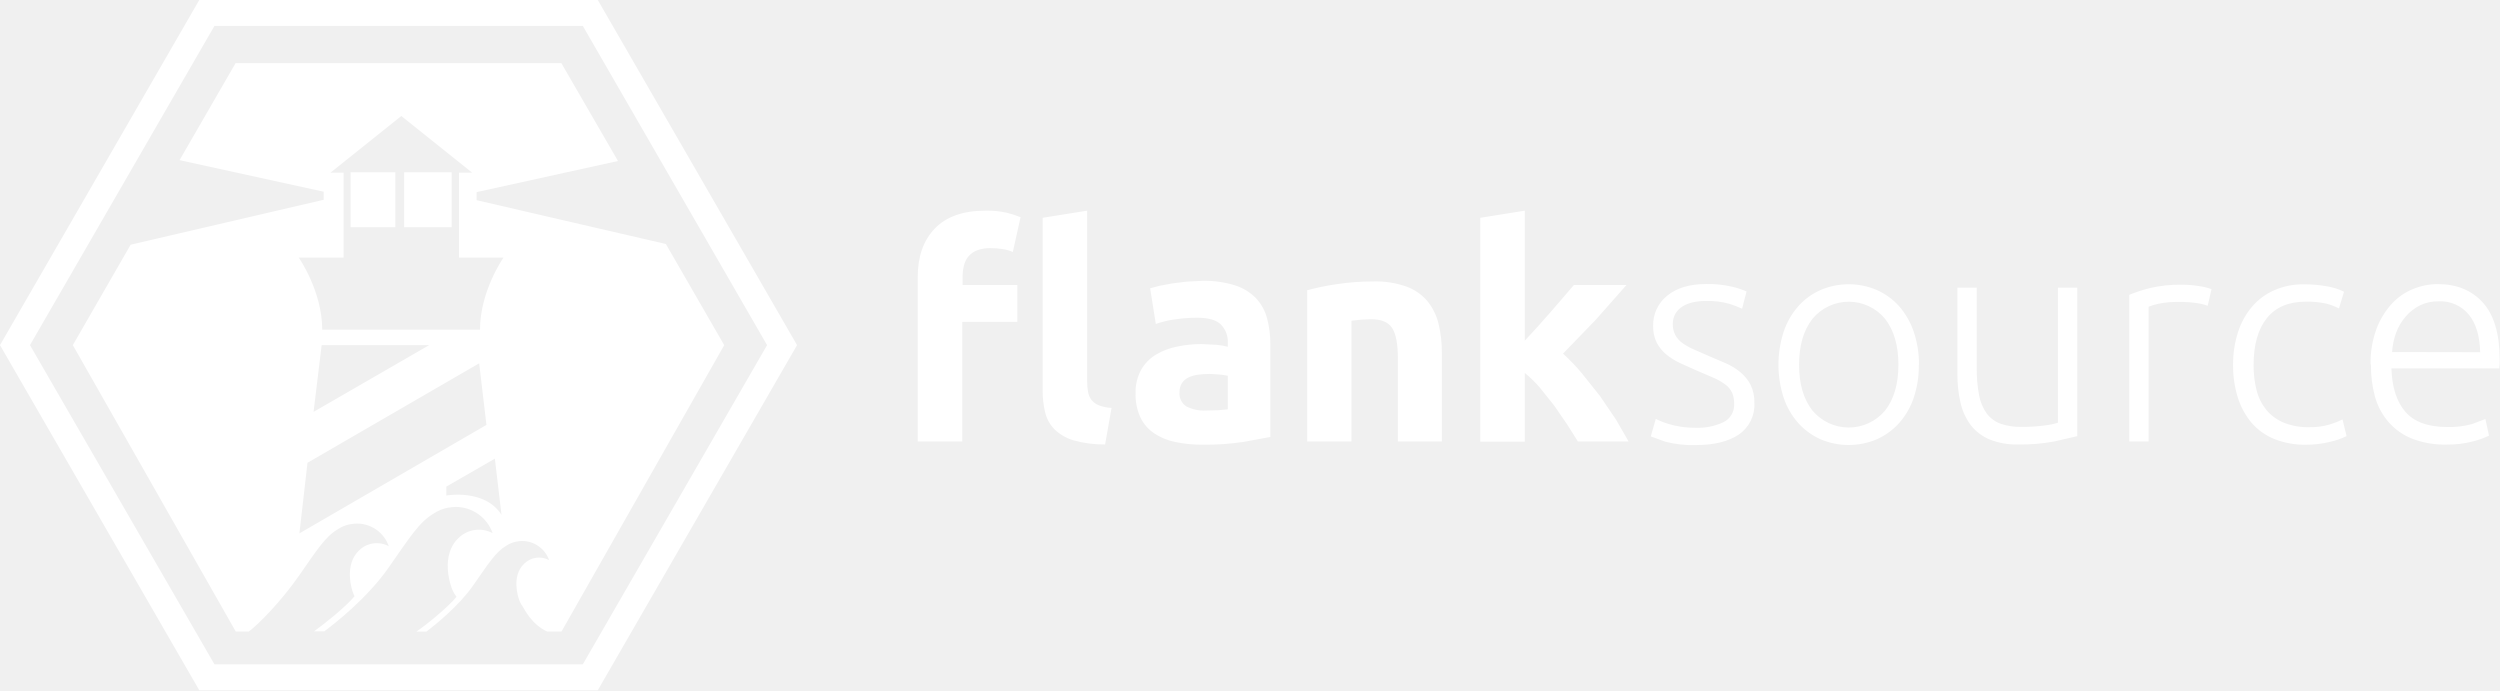
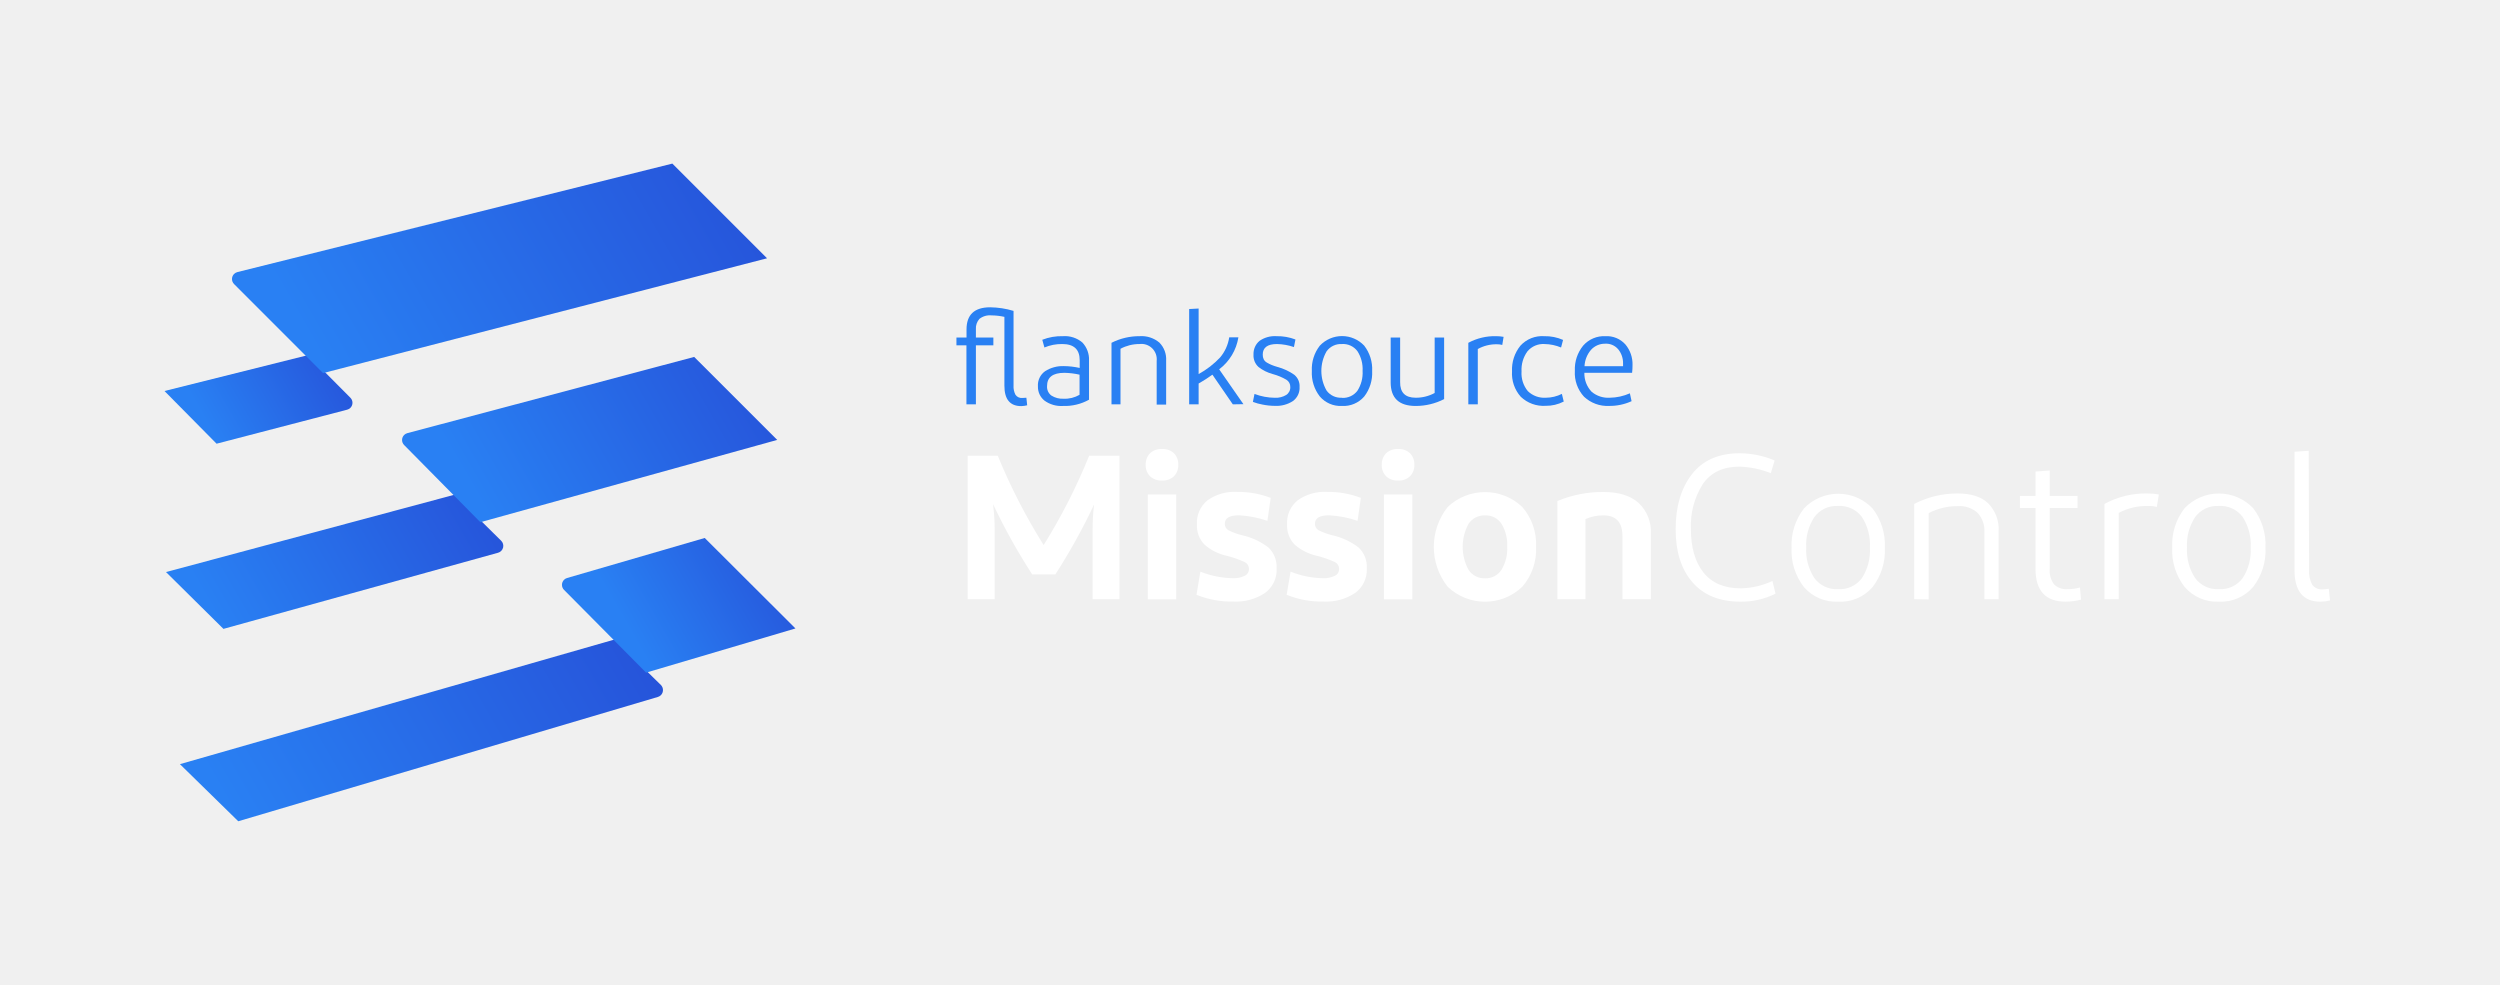
- <svg xmlns="http://www.w3.org/2000/svg" id="Слой_1" data-name="Слой 1" viewBox="0 0 617.9 170.6">
+ <svg xmlns="http://www.w3.org/2000/svg" xmlns:xlink="http://www.w3.org/1999/xlink" viewBox="0 0 528 208">
  <defs>
-     <style>.cls-1{fill:#fff;}.cls-2{fill:none;}</style>
+     <style>.cls-1{fill:none;}.cls-2{fill:url(#Безымянный_градиент_6);}.cls-3{fill:url(#Безымянный_градиент_6-2);}.cls-4{fill:url(#Безымянный_градиент_6-3);}.cls-5{fill:url(#Безымянный_градиент_6-4);}.cls-6{fill:url(#Безымянный_градиент_6-5);}.cls-7{fill:url(#Безымянный_градиент_6-6);}.cls-8{isolation:isolate;}.cls-9{fill:#2980f3;}.cls-10{fill:#fff;}</style>
+     <linearGradient id="Безымянный_градиент_6" x1="261.39" y1="371.66" x2="357.75" y2="371.66" gradientTransform="translate(-361.28 -17.35) rotate(-29.89)" gradientUnits="userSpaceOnUse">
+       <stop offset="0" stop-color="#2980f3" />
+       <stop offset="1" stop-color="#2652d9" />
+     </linearGradient>
+     <linearGradient id="Безымянный_градиент_6-2" x1="279.17" y1="331.87" x2="343.8" y2="331.87" xlink:href="#Безымянный_градиент_6" />
+     <linearGradient id="Безымянный_градиент_6-3" x1="297.91" y1="294.3" x2="331.26" y2="294.3" xlink:href="#Безымянный_градиент_6" />
+     <linearGradient id="Безымянный_градиент_6-4" x1="8282.71" y1="2855.13" x2="8182.43" y2="2855.13" gradientTransform="translate(8677.52 -1565.75) rotate(150.11)" xlink:href="#Безымянный_градиент_6" />
+     <linearGradient id="Безымянный_градиент_6-5" x1="8268.58" y1="2814.4" x2="8199.74" y2="2814.4" gradientTransform="translate(8677.52 -1565.75) rotate(150.11)" xlink:href="#Безымянный_градиент_6" />
+     <linearGradient id="Безымянный_градиент_6-6" x1="8254.65" y1="2774.65" x2="8216.41" y2="2774.65" gradientTransform="translate(8677.52 -1565.75) rotate(150.11)" xlink:href="#Безымянный_градиент_6" />
  </defs>
-   <path class="cls-1" d="M144.05,6.41,189.59,85.3l-45.54,78.89H53L7.41,85.3,53,6.41ZM147.75,0H49.25L0,85.3l49.25,85.3h98.5L197,85.3ZM99.89,42.58h11.74V56.16H99.89Zm-13.24,0H97.71V56.16H86.65Zm-42.27-3L80,47.38v2L32.29,60.48,18,85.3l40.27,70.79H61.5c2.45-1.85,7.86-7.32,12.28-13.63s6.54-9.77,9.68-11.63a8.23,8.23,0,0,1,3.18-1.28l.1,0v0A8.28,8.28,0,0,1,96.09,135a6.24,6.24,0,0,0-7.3,1c-3.94,3.68-1.66,10.13-1.66,10.13a9.88,9.88,0,0,0,.49,1.25c-2.15,2.61-7.66,7-10,8.66h2.53C82.91,154,90.81,147.77,96,140.36s7.55-11.28,11.18-13.43a9.55,9.55,0,0,1,3.67-1.47l.11,0v0a10,10,0,0,1,1.66-.17,9.7,9.7,0,0,1,9.14,6.48,7.19,7.19,0,0,0-8.42,1.2c-4.55,4.25-1.92,11.7-1.92,11.7a7.92,7.92,0,0,0,1.41,2.83c-2.06,2.56-7.53,7-9.9,8.6h2.48c2.18-1.67,8-6.33,11.55-11.42,3.73-5.32,5.5-8.21,8.14-9.78a7.11,7.11,0,0,1,2.67-1.07l.08,0h0a6.78,6.78,0,0,1,1.2-.12,7.08,7.08,0,0,1,6.66,4.72,5.23,5.23,0,0,0-6.13.87c-3.31,3.09-1.4,8.52-1.4,8.52a5.64,5.64,0,0,0,1,2.06l0,0c.43.71,2.26,4.48,6.05,6.21h3.55L179,85.31l-14.42-25L117.8,49.48v-2l34.94-7.69-14-24.19H58.23M84.92,63.67v-21H81.68l17.5-14,17.5,14h-3.24v21h11s-5.8,8.25-5.8,17.81h-39c0-9.56-5.8-17.81-5.8-17.81ZM106.08,85.3,77.5,101.8l2-16.5ZM74,131.83,76,114.38,118.43,89.8l1.8,15.22Zm36.31-9.36v-2.2l12-6.91,1.64,13.88c-4.12-6.49-13.61-4.77-13.61-4.77m133.38-70.4a21.37,21.37,0,0,1,5.11.51,24.12,24.12,0,0,1,3.41,1.1l-1.91,8.6a10.19,10.19,0,0,0-2.61-.73,18.78,18.78,0,0,0-2.9-.22,8.93,8.93,0,0,0-3.35.55,5.24,5.24,0,0,0-2.13,1.51,5.77,5.77,0,0,0-1.1,2.28,11.75,11.75,0,0,0-.33,2.86v1.91h13.53v9.12H237.83v29.55h-11V68.39q0-7.5,4.22-11.91t12.54-4.41m29.55,57.78a27.56,27.56,0,0,1-7.75-1,11.41,11.41,0,0,1-4.71-2.69,8.81,8.81,0,0,1-2.35-4.19,22.41,22.41,0,0,1-.63-5.55V53.83l11-1.76V94.19a14.26,14.26,0,0,0,.22,2.65,4.68,4.68,0,0,0,.84,2,4.49,4.49,0,0,0,1.8,1.32,9.8,9.8,0,0,0,3.17.66Zm24-40.44a25.23,25.23,0,0,1,8.09,1.11,12.61,12.61,0,0,1,5.18,3.16,11.61,11.61,0,0,1,2.76,5,24.6,24.6,0,0,1,.81,6.54V108l-6.55,1.21a62.25,62.25,0,0,1-10.14.7,32.21,32.21,0,0,1-6.8-.66,14.8,14.8,0,0,1-5.26-2.17,10,10,0,0,1-3.38-3.93,13.53,13.53,0,0,1-1.18-6,11.35,11.35,0,0,1,1.36-5.73,10.47,10.47,0,0,1,3.64-3.75,16.1,16.1,0,0,1,5.22-2,29,29,0,0,1,6.1-.63l3.79.19a17.25,17.25,0,0,1,2.68.47v-1a6,6,0,0,0-1.69-4.48q-1.69-1.69-5.88-1.69a36.3,36.3,0,0,0-5.51.41,23.61,23.61,0,0,0-4.71,1.13l-1.4-8.82,2.4-.63,3.12-.58,3.57-.44,3.78-.19m.88,32.06,3.09-.08,2.35-.22v-8.3a19.76,19.76,0,0,0-2-.3l-2.43-.15a22,22,0,0,0-2.9.19,7.61,7.61,0,0,0-2.39.69,4.1,4.1,0,0,0-1.62,1.4,3.91,3.91,0,0,0-.59,2.21,3.75,3.75,0,0,0,1.73,3.56,9.55,9.55,0,0,0,4.74,1m25-29.71a61.78,61.78,0,0,1,7.2-1.5,59.88,59.88,0,0,1,9.26-.7,22.5,22.5,0,0,1,8.2,1.29,12.24,12.24,0,0,1,5.19,3.64,14.12,14.12,0,0,1,2.71,5.58,29.73,29.73,0,0,1,.81,7.21v21.83H345.5V88.6q0-5.3-1.4-7.5c-.93-1.46-2.67-2.2-5.22-2.2l-2.5.11-2.35.26v29.84H323.08V71.76Zm53.75,12.57,3.35-3.65,3.34-3.77,3.05-3.54L389,70.44h13L394.44,79l-8.12,8.4a50.11,50.11,0,0,1,4.56,4.75l4.56,5.71,4,5.89,3.09,5.37H390l-2.68-4.24-3.19-4.64-3.56-4.46a30.31,30.31,0,0,0-3.7-3.61v17h-11V53.83l11-1.76V84.33Zm42.38,21.4a14.89,14.89,0,0,0,6.79-1.36,4.74,4.74,0,0,0,2.69-4.59,6.64,6.64,0,0,0-.48-2.65,5.07,5.07,0,0,0-1.58-2,13.62,13.62,0,0,0-2.9-1.7l-4.45-1.91-4-1.8a16.76,16.76,0,0,1-3.38-2.13,9.34,9.34,0,0,1-2.35-2.91,8.76,8.76,0,0,1-.88-4.11,9.26,9.26,0,0,1,3.49-7.5q3.5-2.86,9.6-2.87a26.14,26.14,0,0,1,6.43.66,20.75,20.75,0,0,1,3.57,1.18l-1.11,4.26a30.55,30.55,0,0,0-3-1.17,19.61,19.61,0,0,0-6.15-.74,13.49,13.49,0,0,0-3,.33,8.17,8.17,0,0,0-2.54,1,5.44,5.44,0,0,0-1.77,1.77,5,5,0,0,0-.66,2.61,5.6,5.6,0,0,0,.59,2.65,5.79,5.79,0,0,0,1.73,2,15,15,0,0,0,2.79,1.58L422.37,88l4.22,1.8a15.46,15.46,0,0,1,3.57,2.2,10.07,10.07,0,0,1,2.5,3.08,9.57,9.57,0,0,1,.95,4.52,8.85,8.85,0,0,1-3.85,7.8Q425.89,110,419.21,110a26.68,26.68,0,0,1-7.65-.84L408,107.86l1.25-4.34a8.06,8.06,0,0,0,1,.48,20.35,20.35,0,0,0,2,.74,22.38,22.38,0,0,0,3,.7,24.85,24.85,0,0,0,4,.29m55-15.59A24.51,24.51,0,0,1,473,98.3a18.16,18.16,0,0,1-3.6,6.25,16.42,16.42,0,0,1-5.48,4,17.77,17.77,0,0,1-14,0,16.28,16.28,0,0,1-5.47-4,17.94,17.94,0,0,1-3.6-6.25,26.42,26.42,0,0,1,0-16.31,18.31,18.31,0,0,1,3.6-6.29,16,16,0,0,1,5.47-4,17.66,17.66,0,0,1,14,0,16.17,16.17,0,0,1,5.48,4A18.63,18.63,0,0,1,473,82a24.7,24.7,0,0,1,1.29,8.15m-5.08,0q0-7.12-3.3-11.35a11.63,11.63,0,0,0-17.94,0q-3.31,4.23-3.31,11.35t3.31,11.33a11.7,11.7,0,0,0,17.94,0q3.3-4.2,3.3-11.33m44.21,17.65-5.73,1.32a45,45,0,0,1-8.82.74,18,18,0,0,1-7.14-1.25,11.58,11.58,0,0,1-4.63-3.53,14.39,14.39,0,0,1-2.53-5.52,30.36,30.36,0,0,1-.78-7.13V71.1h4.78V90.88a34.06,34.06,0,0,0,.59,6.84,11.11,11.11,0,0,0,1.91,4.52,7.54,7.54,0,0,0,3.42,2.5,15,15,0,0,0,5.11.77,40.22,40.22,0,0,0,5.88-.37,16.63,16.63,0,0,0,3.16-.66V71.1h4.78v36.69m25.83-37.42a25.28,25.28,0,0,1,4.45.37,13.8,13.8,0,0,1,2.9.73l-.95,4.12a10.46,10.46,0,0,0-2.39-.63,27.52,27.52,0,0,0-4.75-.33,22.75,22.75,0,0,0-5,.44,14.52,14.52,0,0,0-2.46.74v33.3h-4.78V72.87a35.84,35.84,0,0,1,5.07-1.66,31.76,31.76,0,0,1,7.87-.84m30.73,39.55a20.28,20.28,0,0,1-7.79-1.4,14.73,14.73,0,0,1-5.63-4,18.25,18.25,0,0,1-3.42-6.25,26.22,26.22,0,0,1-1.17-8,25.89,25.89,0,0,1,1.21-8.16,18.5,18.5,0,0,1,3.49-6.33,15.39,15.39,0,0,1,5.52-4.07,17.68,17.68,0,0,1,7.28-1.44,31,31,0,0,1,5.77.51,14.76,14.76,0,0,1,4.15,1.33l-1.25,4.12A15.15,15.15,0,0,0,574.79,75a22.16,22.16,0,0,0-4.92-.44q-6.33,0-9.6,4.08T557,90.22a24.72,24.72,0,0,0,.73,6.21,12.54,12.54,0,0,0,2.39,4.85,11.23,11.23,0,0,0,4.27,3.16,15.86,15.86,0,0,0,6.36,1.14,16.42,16.42,0,0,0,5.18-.7,20.22,20.22,0,0,0,3.05-1.21l1,4.12a18.22,18.22,0,0,1-4.15,1.43,24.42,24.42,0,0,1-5.92.7m16-19.85a24.24,24.24,0,0,1,1.43-8.71,19.31,19.31,0,0,1,3.75-6.21,14.63,14.63,0,0,1,5.3-3.71,16.12,16.12,0,0,1,6.14-1.22q7,0,11.13,4.56t4.16,14l0,1.18-.11,1.1H591.06q.23,7,3.46,10.73t10.29,3.75a20.85,20.85,0,0,0,6.18-.73l3.3-1.25.89,4.11a19.63,19.63,0,0,1-3.86,1.4,24.38,24.38,0,0,1-6.66.81,22.11,22.11,0,0,1-8.52-1.47,15.16,15.16,0,0,1-5.81-4.12A16.31,16.31,0,0,1,587,98.05a29.14,29.14,0,0,1-1-8m27-3q-.15-6-2.79-9.27a9.06,9.06,0,0,0-7.5-3.3,10,10,0,0,0-4.6,1,11.46,11.46,0,0,0-3.52,2.75,13,13,0,0,0-2.36,4,16.61,16.61,0,0,0-1,4.78Z" />
-   <rect class="cls-2" x="-961.59" y="-685.67" width="1920" height="1080" />
+   <g id="Слой_2" data-name="Слой 2">
+     <g id="Слой_1-2" data-name="Слой 1">
+       <g id="Слой_2-2" data-name="Слой 2">
+         <g id="Слой_1-2-2" data-name="Слой 1-2">
+           <rect class="cls-1" width="528" height="208" />
+           <path class="cls-2" d="M129.77,135.07l9.81,9.6a1.53,1.53,0,0,1,0,2.15,1.58,1.58,0,0,1-.62.37L50.32,173.45,38,161.39Z" />
+           <path class="cls-3" d="M96,104.48l9.85,9.73a1.51,1.51,0,0,1-.66,2.53l-58,16.08-12.13-12Z" />
+           <path class="cls-4" d="M65.05,75,74,84a1.51,1.51,0,0,1,0,2.14,1.53,1.53,0,0,1-.69.39L45.74,93.71l-11-11.13Z" />
+           <path class="cls-5" d="M68.23,78.8,49.44,60a1.51,1.51,0,0,1,0-2.14,1.57,1.57,0,0,1,.71-.4L142,34.55l20,20Z" />
+           <path class="cls-6" d="M101.45,110.29,85.36,94a1.51,1.51,0,0,1,0-2.14,1.54,1.54,0,0,1,.67-.38l60.58-16.1,17.54,17.53Z" />
+           <path class="cls-7" d="M136.46,142.06l-17.33-17.47a1.51,1.51,0,0,1,0-2.14,1.47,1.47,0,0,1,.65-.38l29.06-8.45L168,132.73Z" />
+           <g class="cls-8">
+             <g class="cls-8">
+               <path class="cls-9" d="M216.77,84l.17,1.6a5.78,5.78,0,0,1-1.26.17q-3.56,0-3.55-4.32V66.92a13.19,13.19,0,0,0-2.72-.31,3.57,3.57,0,0,0-2.56.74,3,3,0,0,0-.74,2.2v1.74h3.69v1.65h-3.69V85.4h-2V72.94H202V71.29h2.13V69.58q0-4.68,5-4.68a17.89,17.89,0,0,1,4.93.76V81.4a3.76,3.76,0,0,0,.42,2,1.6,1.6,0,0,0,1.45.65A6.35,6.35,0,0,0,216.77,84Z" />
+               <path class="cls-9" d="M224.5,85.74a6,6,0,0,1-3.92-1.14,3.71,3.71,0,0,1-1.37-3,3.63,3.63,0,0,1,1.51-3.2,6.9,6.9,0,0,1,3.92-1.08,15.76,15.76,0,0,1,3.39.39V76.08q0-3.42-3.67-3.42a9.34,9.34,0,0,0-3.78.73l-.45-1.63A11,11,0,0,1,224.5,71a5.7,5.7,0,0,1,4.09,1.33A5.18,5.18,0,0,1,230,76.16v8.26A10.56,10.56,0,0,1,224.5,85.74ZM228,83.38V79.13a15.8,15.8,0,0,0-3.19-.39q-3.68,0-3.67,2.8a2.28,2.28,0,0,0,.91,2,4.36,4.36,0,0,0,2.59.67A6.14,6.14,0,0,0,228,83.38Z" />
+               <path class="cls-9" d="M234.75,85.4v-13A12.91,12.91,0,0,1,240.69,71a5.84,5.84,0,0,1,4.18,1.36,5,5,0,0,1,1.42,3.79v9.3h-2V76.22a3.24,3.24,0,0,0-3.64-3.56,8.39,8.39,0,0,0-4,1V85.4Z" />
+               <path class="cls-9" d="M260.37,85.4l-4.31-6.27A31.73,31.73,0,0,1,253.15,81V85.4h-2V65.27l2-.11V79a18.32,18.32,0,0,0,4.55-3.52,8.57,8.57,0,0,0,1.91-4.23h1.94A10.57,10.57,0,0,1,257.49,78l5.12,7.36Z" />
+               <path class="cls-9" d="M273.28,73.3a11.75,11.75,0,0,0-3.59-.64c-2,0-3,.75-3,2.24a2.25,2.25,0,0,0,.21,1,1.67,1.67,0,0,0,.73.71,7.14,7.14,0,0,0,.92.46,10.82,10.82,0,0,0,1.22.42,11.23,11.23,0,0,1,3.58,1.66,3.08,3.08,0,0,1,1.12,2.57,3.43,3.43,0,0,1-1.43,3,6.38,6.38,0,0,1-3.75,1,13.48,13.48,0,0,1-2.62-.27,11.16,11.16,0,0,1-2.06-.57l.34-1.68a12.34,12.34,0,0,0,4.31.81,4.21,4.21,0,0,0,2.38-.59,1.9,1.9,0,0,0,.87-1.68,1.74,1.74,0,0,0-.84-1.55A11.85,11.85,0,0,0,268.8,79a8.39,8.39,0,0,1-3-1.49,3.26,3.26,0,0,1-1.06-2.62A3.58,3.58,0,0,1,266,72a5.63,5.63,0,0,1,3.6-1,10.59,10.59,0,0,1,4,.7Z" />
+               <path class="cls-9" d="M283.41,85.74a5.77,5.77,0,0,1-4.66-2,8.08,8.08,0,0,1-1.69-5.38A8.05,8.05,0,0,1,278.75,73a6.44,6.44,0,0,1,9.37,0,8.1,8.1,0,0,1,1.68,5.37,8.13,8.13,0,0,1-1.68,5.38A5.81,5.81,0,0,1,283.41,85.74Zm0-1.71a3.8,3.8,0,0,0,3.28-1.51,7,7,0,0,0,1.09-4.18,7,7,0,0,0-1.09-4.17,3.78,3.78,0,0,0-3.28-1.51,3.73,3.73,0,0,0-3.23,1.53,8.33,8.33,0,0,0,0,8.31A3.73,3.73,0,0,0,283.41,84Z" />
+               <path class="cls-9" d="M299,85.74q-5.3,0-5.29-5V71.29h2v9.38Q295.65,84,299,84a8.3,8.3,0,0,0,4-1V71.29h2v13A13.15,13.15,0,0,1,299,85.74Z" />
+             </g>
+             <g class="cls-8">
+               <path class="cls-9" d="M316,71a9.14,9.14,0,0,1,1.56.14l-.28,1.71a4.1,4.1,0,0,0-1.17-.14,8.09,8.09,0,0,0-4,1V85.4h-2v-13A11.75,11.75,0,0,1,316,71Z" />
+             </g>
+             <g class="cls-8">
+               <path class="cls-9" d="M330.12,71.79l-.42,1.6a9.47,9.47,0,0,0-3.5-.73,4.35,4.35,0,0,0-3.6,1.54,6.56,6.56,0,0,0-1.25,4.23,5.93,5.93,0,0,0,1.32,4.17A5,5,0,0,0,326.51,84a7.68,7.68,0,0,0,3.36-.81l.39,1.62a8.12,8.12,0,0,1-3.84.9,6.94,6.94,0,0,1-5.23-1.91,7.36,7.36,0,0,1-1.85-5.37A8,8,0,0,1,321.12,73a6.21,6.21,0,0,1,5-2A9.41,9.41,0,0,1,330.12,71.79Z" />
+             </g>
+             <g class="cls-8">
+               <path class="cls-9" d="M344.79,77.08a14.21,14.21,0,0,1-.09,1.66H334.62a5.57,5.57,0,0,0,1.53,4A5.42,5.42,0,0,0,340,84a10.8,10.8,0,0,0,4.23-.93l.36,1.66a11.11,11.11,0,0,1-4.73,1,7.21,7.21,0,0,1-5.31-1.94,7.39,7.39,0,0,1-1.94-5.48A7.86,7.86,0,0,1,334.36,73a5.87,5.87,0,0,1,4.72-2,5.28,5.28,0,0,1,4.2,1.74A6.48,6.48,0,0,1,344.79,77.08Zm-2,.26a3.75,3.75,0,0,0,0-.54,4.59,4.59,0,0,0-1-3,3.35,3.35,0,0,0-2.82-1.21A3.93,3.93,0,0,0,336,73.91a5.71,5.71,0,0,0-1.35,3.43Z" />
+             </g>
+           </g>
+           <g class="cls-8">
+             <g class="cls-8">
+               <path class="cls-10" d="M236.43,96.25v30.3h-5.67V112.09a44.27,44.27,0,0,1,.31-5.54,126.25,126.25,0,0,1-8.18,14.76H218a126.51,126.51,0,0,1-8.27-14.84,44,44,0,0,1,.35,5.62v14.46h-5.71V96.25h6.36a123.27,123.27,0,0,0,9.69,18.87,122.34,122.34,0,0,0,9.61-18.87Z" />
+               <path class="cls-10" d="M242.88,100.58a3.28,3.28,0,0,1-.91-2.42,3.32,3.32,0,0,1,.91-2.43,3.48,3.48,0,0,1,2.55-.9,3.44,3.44,0,0,1,2.52.9,3.32,3.32,0,0,1,.9,2.43,3.28,3.28,0,0,1-.9,2.42,3.4,3.4,0,0,1-2.52.91A3.44,3.44,0,0,1,242.88,100.58Zm5.54,26h-6V104.43h6Z" />
+               <path class="cls-10" d="M267.68,110a22.29,22.29,0,0,0-6-1.17c-2,0-3,.59-3,1.77a1.51,1.51,0,0,0,.73,1.37,13.43,13.43,0,0,0,2.86,1.06,14.18,14.18,0,0,1,5.65,2.62,5.67,5.67,0,0,1,1.7,4.43,6,6,0,0,1-2.48,5.17,11,11,0,0,1-6.6,1.8,19.64,19.64,0,0,1-7.84-1.43l.82-4.89a19.23,19.23,0,0,0,6.89,1.39,5.18,5.18,0,0,0,2.44-.5,1.54,1.54,0,0,0,.93-1.41,1.6,1.6,0,0,0-.89-1.49,21.26,21.26,0,0,0-3.74-1.32,10.52,10.52,0,0,1-4.76-2.38,5.7,5.7,0,0,1-1.6-4.29,6.08,6.08,0,0,1,2.23-5.06,9.73,9.73,0,0,1,6.21-1.78,19.17,19.17,0,0,1,7.14,1.26Z" />
+               <path class="cls-10" d="M286.72,110a22.3,22.3,0,0,0-6-1.17q-3,0-3,1.77a1.51,1.51,0,0,0,.73,1.37,13.66,13.66,0,0,0,2.86,1.06,14.18,14.18,0,0,1,5.65,2.62,5.64,5.64,0,0,1,1.71,4.43,6,6,0,0,1-2.49,5.17,11,11,0,0,1-6.6,1.8,19.67,19.67,0,0,1-7.84-1.43l.83-4.89a19.18,19.18,0,0,0,6.88,1.39,5.18,5.18,0,0,0,2.44-.5,1.54,1.54,0,0,0,.93-1.41,1.6,1.6,0,0,0-.88-1.49,21.47,21.47,0,0,0-3.75-1.32,10.57,10.57,0,0,1-4.76-2.38,5.74,5.74,0,0,1-1.6-4.29,6.08,6.08,0,0,1,2.23-5.06,9.76,9.76,0,0,1,6.21-1.78,19.09,19.09,0,0,1,7.14,1.26Z" />
+               <path class="cls-10" d="M292.74,100.58a3.24,3.24,0,0,1-.91-2.42,3.28,3.28,0,0,1,.91-2.43,3.45,3.45,0,0,1,2.55-.9,3.4,3.4,0,0,1,2.51.9,3.28,3.28,0,0,1,.91,2.43,3.24,3.24,0,0,1-.91,2.42,3.36,3.36,0,0,1-2.51.91A3.41,3.41,0,0,1,292.74,100.58Zm5.54,26h-6V104.43h6Z" />
+               <path class="cls-10" d="M321.52,123.91a11.4,11.4,0,0,1-15.78,0,13.57,13.57,0,0,1,0-16.82,11.43,11.43,0,0,1,15.78,0,12,12,0,0,1,2.9,8.4A12,12,0,0,1,321.52,123.91Zm-11.36-3.55a4,4,0,0,0,3.48,1.78,3.94,3.94,0,0,0,3.46-1.78,8.54,8.54,0,0,0,1.22-4.89,8.45,8.45,0,0,0-1.22-4.87,3.94,3.94,0,0,0-3.46-1.75,4,4,0,0,0-3.48,1.77,10.18,10.18,0,0,0,0,9.74Z" />
+               <path class="cls-10" d="M328.92,126.55V105.82a24.62,24.62,0,0,1,9.78-1.91c3.17,0,5.63.77,7.36,2.3a8.32,8.32,0,0,1,2.6,6.58v13.76h-6V113.22q0-4.36-4-4.37a9,9,0,0,0-3.81.78v16.92Z" />
+             </g>
+             <g class="cls-8">
+               <path class="cls-10" d="M353.9,111.75q0-7.19,3.44-11.6t10.06-4.42a19.07,19.07,0,0,1,7.4,1.52L374,99.93a19.87,19.87,0,0,0-6.58-1.38q-5.24,0-7.77,3.66a16.38,16.38,0,0,0-2.53,9.54q0,5.81,2.64,9.15t7.87,3.36a16.68,16.68,0,0,0,6.71-1.56l.65,2.68a16,16,0,0,1-7.44,1.69q-6.58,0-10.13-4.13T353.9,111.75Z" />
+             </g>
+             <g class="cls-8">
+               <path class="cls-10" d="M388.18,127.07A8.91,8.91,0,0,1,381,124a12.5,12.5,0,0,1-2.62-8.31,12.54,12.54,0,0,1,2.62-8.31,10,10,0,0,1,14.48,0,12.58,12.58,0,0,1,2.6,8.31,12.54,12.54,0,0,1-2.6,8.31A8.94,8.94,0,0,1,388.18,127.07Zm0-2.64a5.82,5.82,0,0,0,5.06-2.34,10.79,10.79,0,0,0,1.69-6.45,10.81,10.81,0,0,0-1.69-6.45,5.84,5.84,0,0,0-5.06-2.33,5.77,5.77,0,0,0-5,2.36,10.73,10.73,0,0,0-1.71,6.42,10.74,10.74,0,0,0,1.71,6.43A5.8,5.8,0,0,0,388.18,124.43Z" />
+               <path class="cls-10" d="M404.28,126.55V106.43a19.79,19.79,0,0,1,9.17-2.21q4.29,0,6.47,2.1a7.73,7.73,0,0,1,2.19,5.86v14.37h-3v-14.2a5.54,5.54,0,0,0-1.41-4,5.61,5.61,0,0,0-4.22-1.45,12.86,12.86,0,0,0-6.14,1.47v18.22Z" />
+               <path class="cls-10" d="M439.29,124.08l.22,2.56a12.68,12.68,0,0,1-3.25.43q-6.36,0-6.36-6.93V107.29h-3.29v-2.55h3.29V99.59l3-.22v5.37h5.88v2.55h-5.88v12.85a4.74,4.74,0,0,0,.93,3.29,3.62,3.62,0,0,0,2.79,1A9.32,9.32,0,0,0,439.29,124.08Z" />
+             </g>
+             <g class="cls-8">
+               <path class="cls-10" d="M453.53,104.22a14,14,0,0,1,2.42.21l-.43,2.64a6.45,6.45,0,0,0-1.82-.21,12.46,12.46,0,0,0-6.23,1.47v18.22h-3V106.43A18.05,18.05,0,0,1,453.53,104.22Z" />
+             </g>
+             <g class="cls-8">
+               <path class="cls-10" d="M468.6,127.07a8.91,8.91,0,0,1-7.21-3.12,12.5,12.5,0,0,1-2.62-8.31,12.54,12.54,0,0,1,2.62-8.31,10,10,0,0,1,14.48,0,12.58,12.58,0,0,1,2.6,8.31,12.54,12.54,0,0,1-2.6,8.31A8.94,8.94,0,0,1,468.6,127.07Zm0-2.64a5.82,5.82,0,0,0,5.06-2.34,10.79,10.79,0,0,0,1.69-6.45,10.81,10.81,0,0,0-1.69-6.45,5.84,5.84,0,0,0-5.06-2.33,5.77,5.77,0,0,0-5,2.36,10.73,10.73,0,0,0-1.71,6.42,10.74,10.74,0,0,0,1.71,6.43A5.8,5.8,0,0,0,468.6,124.43Z" />
+               <path class="cls-10" d="M487.68,120.36a5.9,5.9,0,0,0,.65,3.12,2.5,2.5,0,0,0,2.25,1,10,10,0,0,0,1.26-.13l.26,2.47a9,9,0,0,1-2,.26q-5.49,0-5.5-6.67v-25l3-.21Z" />
+             </g>
+           </g>
+         </g>
+       </g>
+     </g>
+   </g>
</svg>
